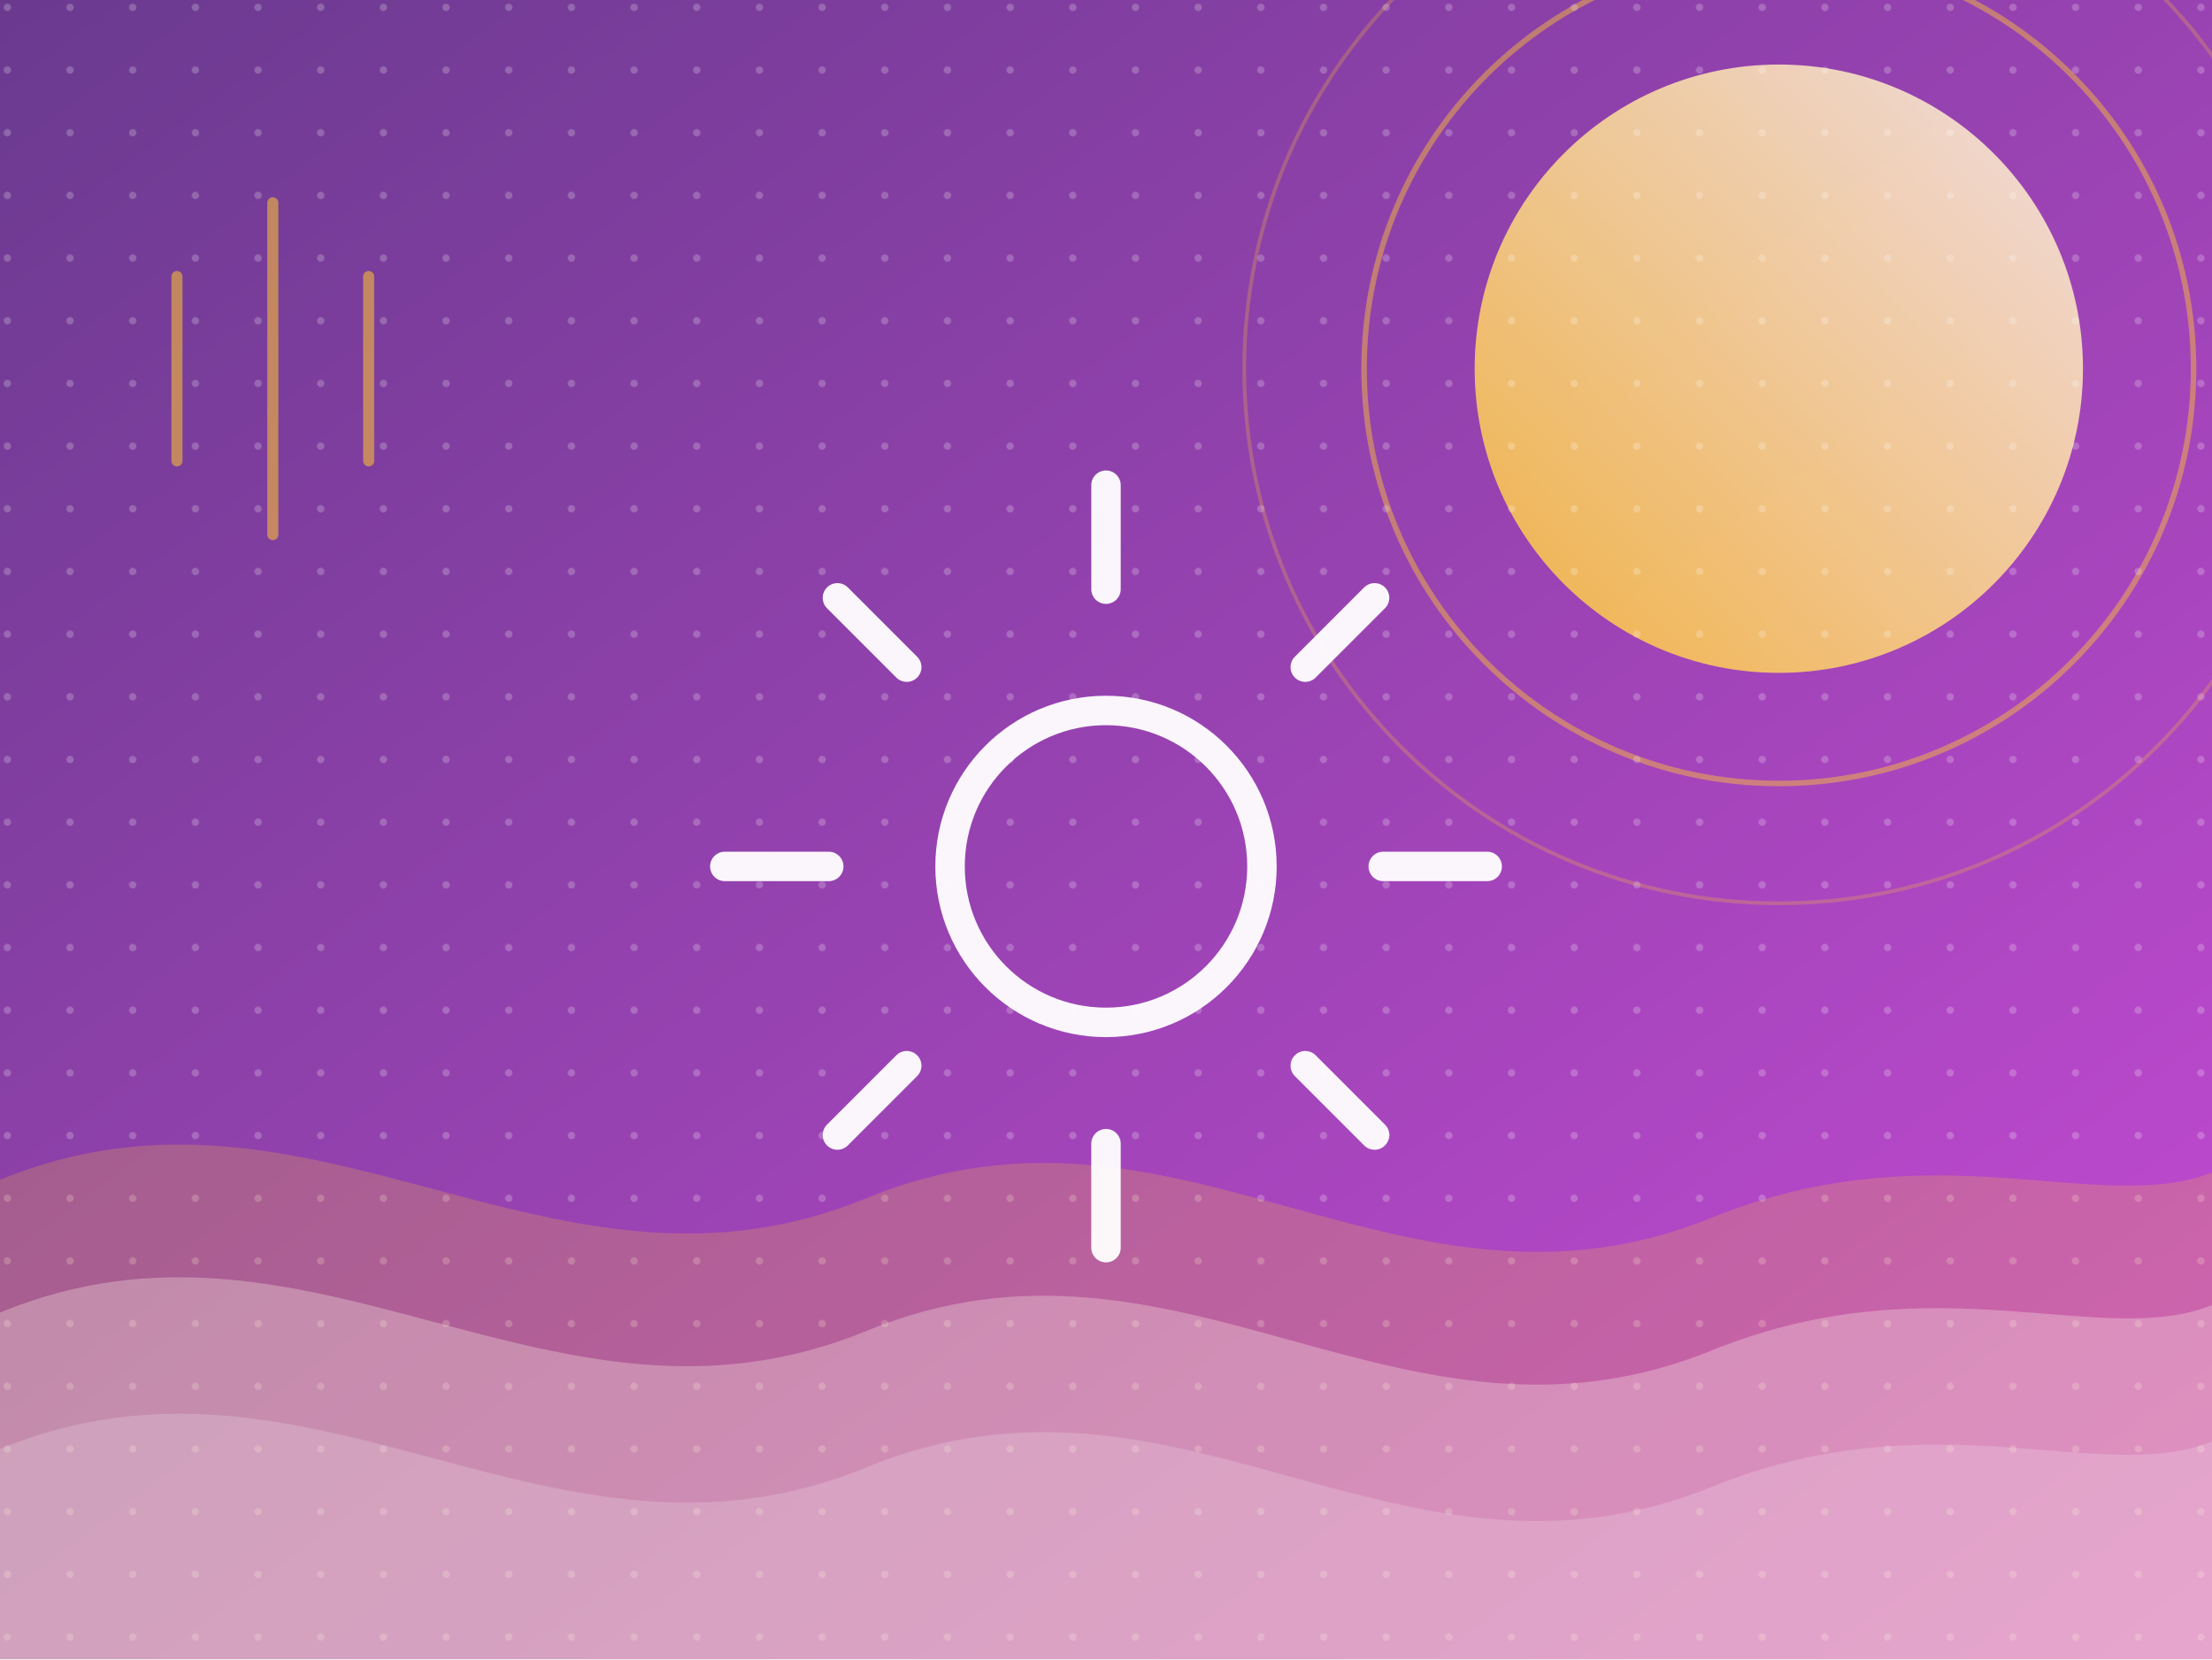
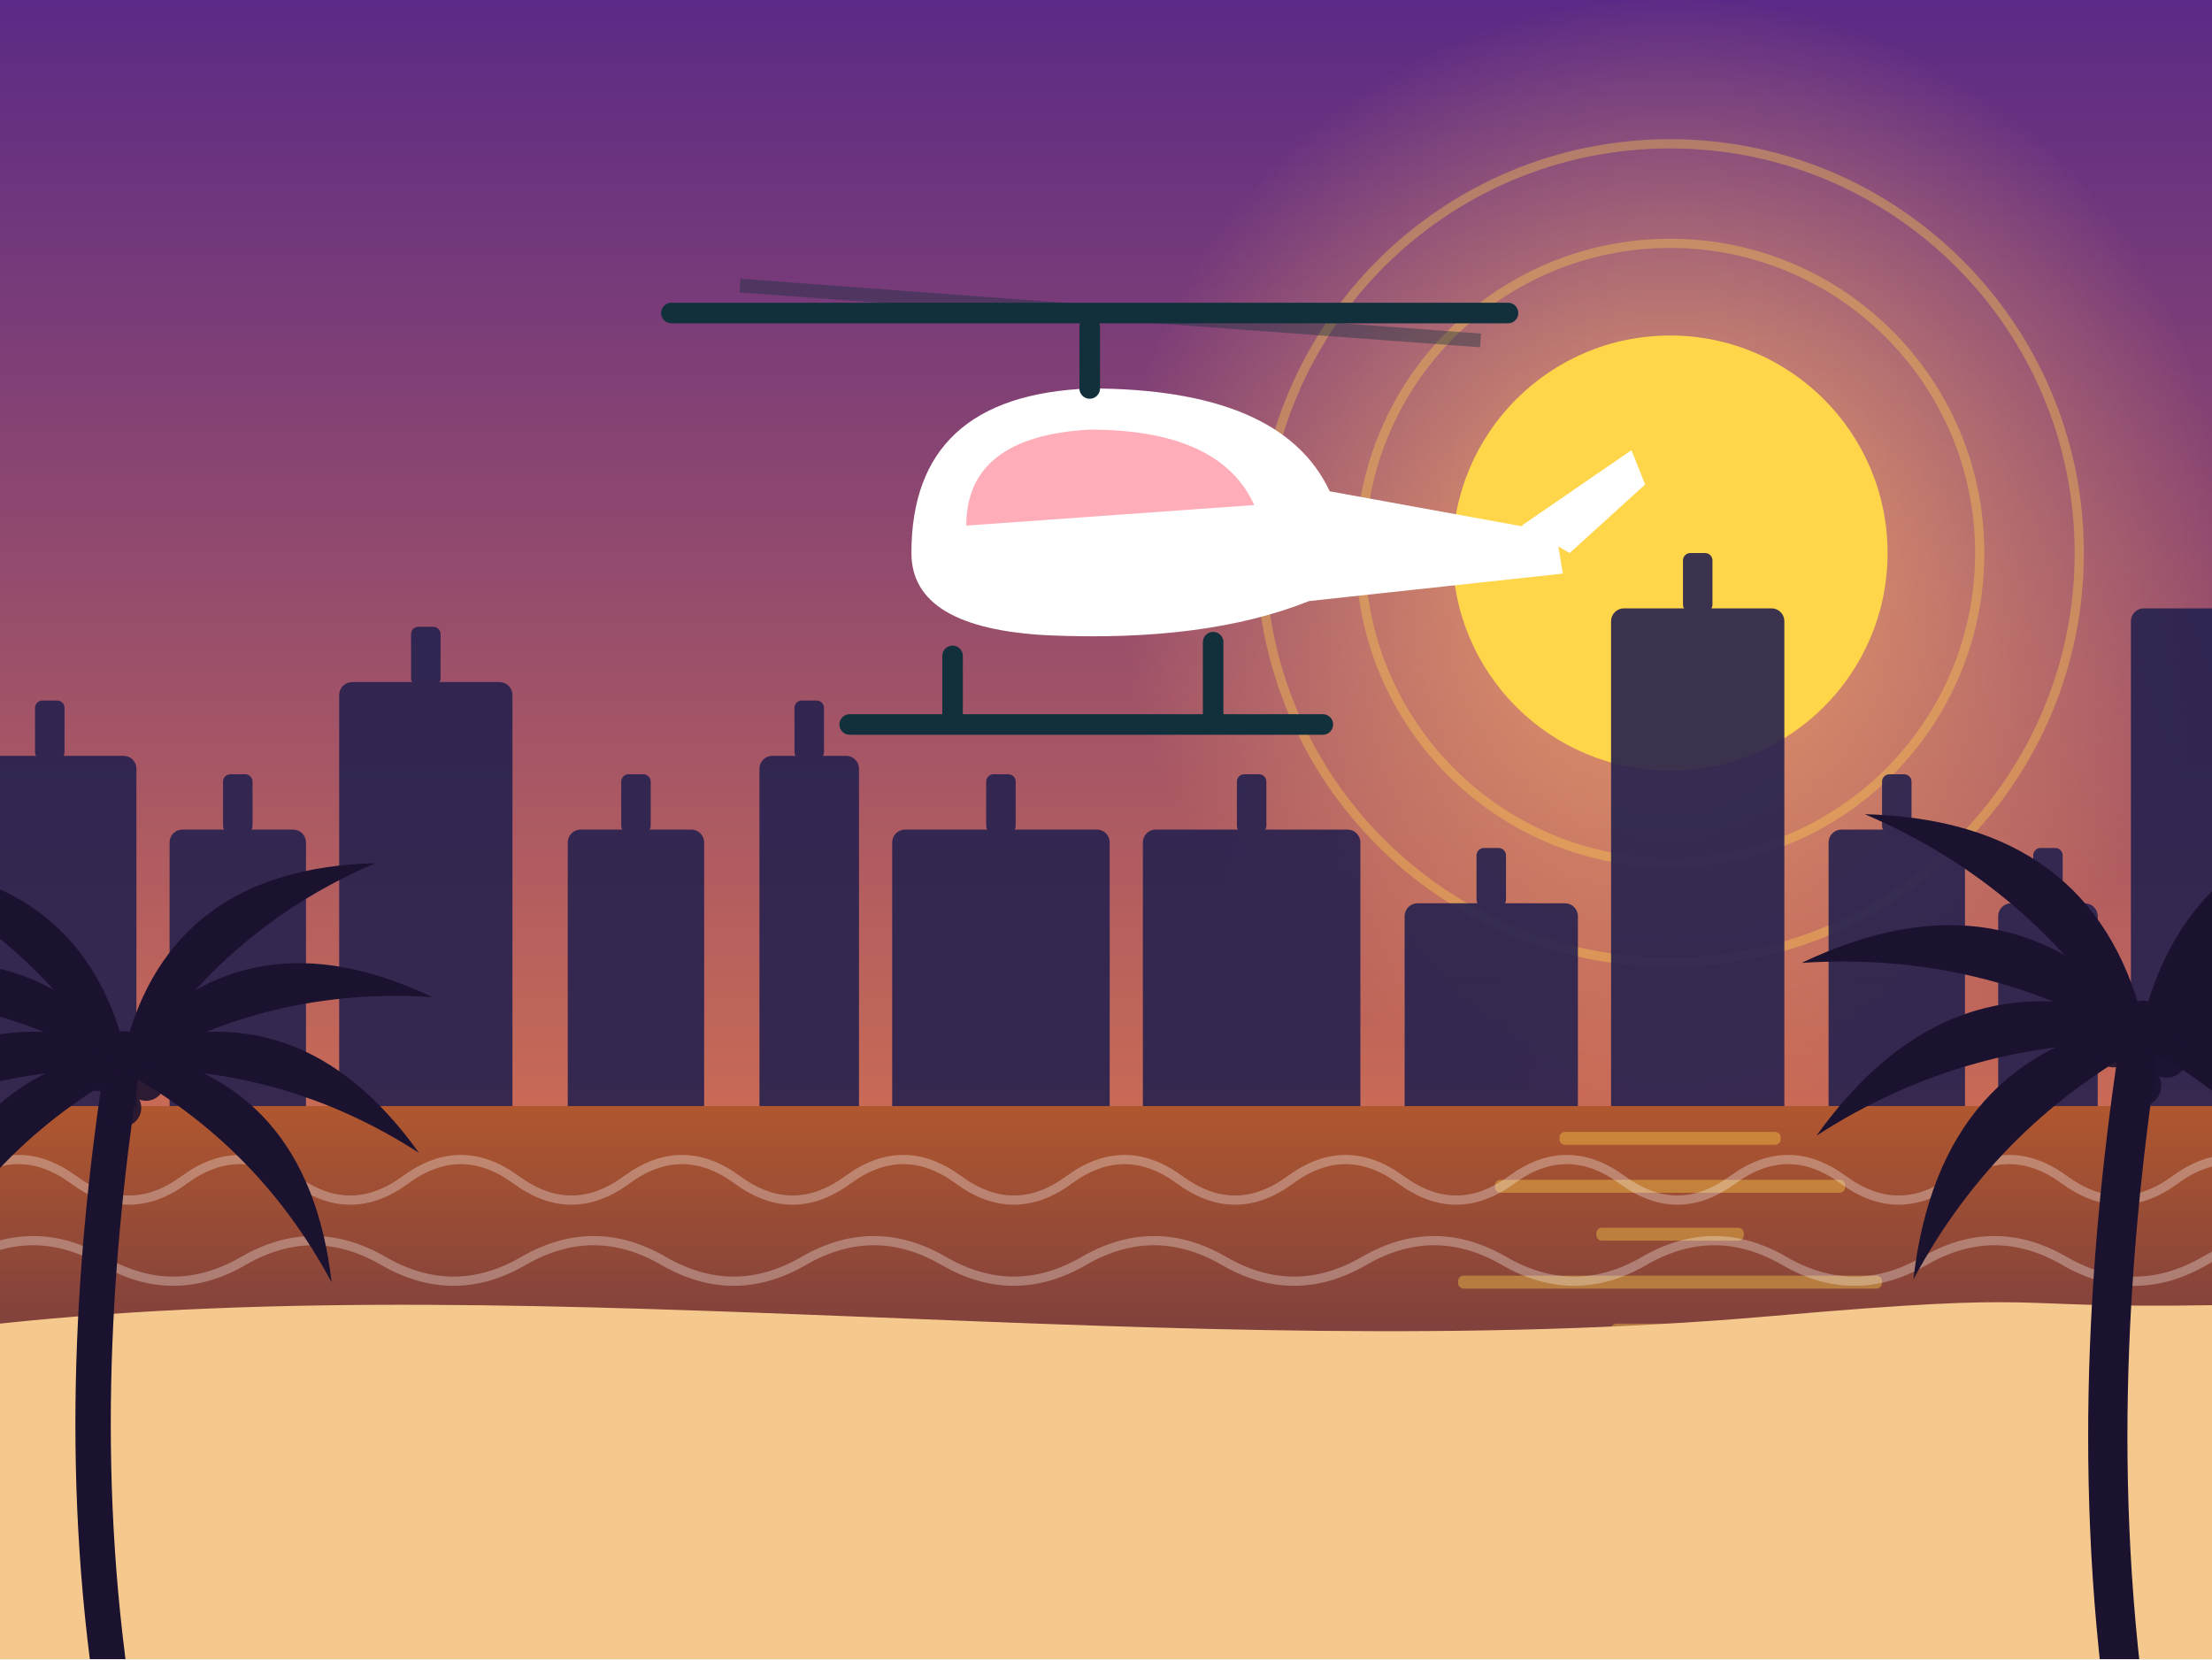
- <svg xmlns="http://www.w3.org/2000/svg" viewBox="0 0 1200 900" width="1200" height="900" role="img" aria-label="adv helicopter">
+ <svg xmlns="http://www.w3.org/2000/svg" viewBox="0 0 1200 900" width="1200" height="900" preserveAspectRatio="xMidYMid slice" role="img" aria-label="A helicopter flying over the Miami skyline">
  <defs>
-     <linearGradient id="g1" x1="0" y1="0" x2="1" y2="1">
-       <stop offset="0" stop-color="#6a3a8f" />
-       <stop offset="1" stop-color="#c84bd6" />
+     <linearGradient id="sky" x1="0" y1="0" x2="0" y2="1">
+       <stop offset="0" stop-color="#5b2a86" />
+       <stop offset="1" stop-color="#ff8a3d" />
    </linearGradient>
-     <linearGradient id="g2" x1="0" y1="1" x2="1" y2="0">
-       <stop offset="0" stop-color="#ffc531" />
-       <stop offset="1" stop-color="#fff6e9" />
+     <linearGradient id="sea" x1="0" y1="0" x2="0" y2="1">
+       <stop offset="0" stop-color="#b0572f" />
+       <stop offset="1" stop-color="#3a2050" />
    </linearGradient>
-     <pattern id="dots" width="34" height="34" patternUnits="userSpaceOnUse">
-       <circle cx="4" cy="4" r="2" fill="#ffffff" opacity=".22" />
-     </pattern>
+     <radialGradient id="glow" cx=".5" cy=".5" r=".5">
+       <stop offset="0" stop-color="#ffb36b" stop-opacity=".85" />
+       <stop offset="1" stop-color="#ffb36b" stop-opacity="0" />
+     </radialGradient>
  </defs>
-   <rect width="1200" height="900" fill="url(#g1)" />
-   <circle cx="965" cy="200" r="165" fill="url(#g2)" opacity=".85" />
-   <circle cx="965" cy="200" r="225" fill="none" stroke="#ffc531" stroke-width="3" opacity=".45" />
-   <circle cx="965" cy="200" r="290" fill="none" stroke="#ffc531" stroke-width="2" opacity=".25" />
-   <rect width="1200" height="900" fill="url(#dots)" />
-   <path d="M0 640 C170 570 300 720 470 650 C640 580 760 730 930 660 C1050 612 1140 660 1200 636 L1200 900 L0 900 Z" fill="#ffc531" opacity=".22" />
-   <path d="M0 712 C170 642 300 792 470 722 C640 652 760 802 930 732 C1050 684 1140 732 1200 708 L1200 900 L0 900 Z" fill="#fff6e9" opacity=".3" />
-   <path d="M0 786 C170 716 300 866 470 796 C640 726 760 876 930 806 C1050 758 1140 806 1200 782 L1200 900 L0 900 Z" fill="#ffffff" opacity=".18" />
-   <g transform="translate(365 235) scale(4.7)" fill="none" stroke="#ffffff" stroke-width="3.4" stroke-linecap="round" stroke-linejoin="round" opacity=".95">
-     <path d="M50 50 m-18 0 a18 18 0 1 0 36 0 a18 18 0 1 0 -36 0 M50 18 L50 6 M50 94 L50 82 M18 50 L6 50 M94 50 L82 50 M27 27 L19 19 M81 81 L73 73 M27 73 L19 81 M81 19 L73 27" />
+   <rect width="1200" height="900" fill="url(#sky)" />
+   <circle cx="906" cy="300" r="300" fill="url(#glow)" />
+   <circle cx="906" cy="300" r="118" fill="#ffd54a" />
+   <g fill="none" stroke="#ffd54a" stroke-width="5" opacity=".35">
+     <circle cx="906" cy="300" r="168" />
+     <circle cx="906" cy="300" r="222" />
  </g>
-   <g stroke="#ffc531" stroke-width="6" stroke-linecap="round" opacity=".55">
-     <path d="M96 150 L96 250" />
-     <path d="M148 110 L148 290" />
-     <path d="M200 150 L200 250" />
+   <g fill="#26214f" opacity=".9">
+     <rect x="-20" y="410" width="94" height="202" rx="7" />
+     <rect x="19.0" y="380" width="16" height="32" rx="4" />
+     <rect x="-12" y="450" width="78" height="6" rx="3" opacity=".4" />
+     <rect x="-12" y="490" width="78" height="6" rx="3" opacity=".4" />
+     <rect x="-12" y="530" width="78" height="6" rx="3" opacity=".4" />
+     <rect x="92" y="450" width="74" height="162" rx="7" />
+     <rect x="121.0" y="420" width="16" height="32" rx="4" />
+     <rect x="100" y="490" width="58" height="6" rx="3" opacity=".4" />
+     <rect x="100" y="530" width="58" height="6" rx="3" opacity=".4" />
+     <rect x="184" y="370" width="94" height="242" rx="7" />
+     <rect x="223.0" y="340" width="16" height="32" rx="4" />
+     <rect x="192" y="410" width="78" height="6" rx="3" opacity=".4" />
+     <rect x="192" y="450" width="78" height="6" rx="3" opacity=".4" />
+     <rect x="192" y="490" width="78" height="6" rx="3" opacity=".4" />
+     <rect x="192" y="530" width="78" height="6" rx="3" opacity=".4" />
+     <rect x="308" y="450" width="74" height="162" rx="7" />
+     <rect x="337.0" y="420" width="16" height="32" rx="4" />
+     <rect x="316" y="490" width="58" height="6" rx="3" opacity=".4" />
+     <rect x="316" y="530" width="58" height="6" rx="3" opacity=".4" />
+     <rect x="412" y="410" width="54" height="202" rx="7" />
+     <rect x="431.0" y="380" width="16" height="32" rx="4" />
+     <rect x="420" y="450" width="38" height="6" rx="3" opacity=".4" />
+     <rect x="420" y="490" width="38" height="6" rx="3" opacity=".4" />
+     <rect x="420" y="530" width="38" height="6" rx="3" opacity=".4" />
+     <rect x="484" y="450" width="118" height="162" rx="7" />
+     <rect x="535.0" y="420" width="16" height="32" rx="4" />
+     <rect x="492" y="490" width="102" height="6" rx="3" opacity=".4" />
+     <rect x="492" y="530" width="102" height="6" rx="3" opacity=".4" />
+     <rect x="620" y="450" width="118" height="162" rx="7" />
+     <rect x="671.0" y="420" width="16" height="32" rx="4" />
+     <rect x="628" y="490" width="102" height="6" rx="3" opacity=".4" />
+     <rect x="628" y="530" width="102" height="6" rx="3" opacity=".4" />
+     <rect x="762" y="490" width="94" height="122" rx="7" />
+     <rect x="801.0" y="460" width="16" height="32" rx="4" />
+     <rect x="770" y="530" width="78" height="6" rx="3" opacity=".4" />
+     <rect x="874" y="330" width="94" height="282" rx="7" />
+     <rect x="913.0" y="300" width="16" height="32" rx="4" />
+     <rect x="882" y="370" width="78" height="6" rx="3" opacity=".4" />
+     <rect x="882" y="410" width="78" height="6" rx="3" opacity=".4" />
+     <rect x="882" y="450" width="78" height="6" rx="3" opacity=".4" />
+     <rect x="882" y="490" width="78" height="6" rx="3" opacity=".4" />
+     <rect x="992" y="450" width="74" height="162" rx="7" />
+     <rect x="1021.0" y="420" width="16" height="32" rx="4" />
+     <rect x="1000" y="490" width="58" height="6" rx="3" opacity=".4" />
+     <rect x="1000" y="530" width="58" height="6" rx="3" opacity=".4" />
+     <rect x="1084" y="490" width="54" height="122" rx="7" />
+     <rect x="1103.0" y="460" width="16" height="32" rx="4" />
+     <rect x="1092" y="530" width="38" height="6" rx="3" opacity=".4" />
+     <rect x="1156" y="330" width="118" height="282" rx="7" />
+     <rect x="1207.0" y="300" width="16" height="32" rx="4" />
+     <rect x="1164" y="370" width="102" height="6" rx="3" opacity=".4" />
+     <rect x="1164" y="410" width="102" height="6" rx="3" opacity=".4" />
+     <rect x="1164" y="450" width="102" height="6" rx="3" opacity=".4" />
+     <rect x="1164" y="490" width="102" height="6" rx="3" opacity=".4" />
+   </g>
+   <rect x="0" y="600" width="1200" height="300" fill="url(#sea)" />
+   <g fill="#ffd54a" opacity=".38">
+     <rect x="846" y="614" width="120" height="7" rx="3" />
+     <rect x="811" y="640" width="190" height="7" rx="3" />
+     <rect x="866" y="666" width="80" height="7" rx="3" />
+     <rect x="791" y="692" width="230" height="7" rx="3" />
+     <rect x="874" y="718" width="64" height="7" rx="3" />
+     <rect x="831" y="744" width="150" height="7" rx="3" />
+   </g>
+   <g fill="none" stroke="#ffffff" stroke-width="5" opacity=".3" stroke-linecap="round">
+     <path d="M-20 640 q 30 -22 60 0 t 60 0 q 30 -22 60 0 t 60 0 q 30 -22 60 0 t 60 0 q 30 -22 60 0 t 60 0 q 30 -22 60 0 t 60 0 q 30 -22 60 0 t 60 0 q 30 -22 60 0 t 60 0 q 30 -22 60 0 t 60 0 q 30 -22 60 0 t 60 0 q 30 -22 60 0 t 60 0 q 30 -22 60 0 t 60 0" />
+     <path d="M-20 684 q 38 -22 76 0 t 76 0 q 38 -22 76 0 t 76 0 q 38 -22 76 0 t 76 0 q 38 -22 76 0 t 76 0 q 38 -22 76 0 t 76 0 q 38 -22 76 0 t 76 0 q 38 -22 76 0 t 76 0 q 38 -22 76 0 t 76 0 q 38 -22 76 0 t 76 0" />
+   </g>
+   <path d="M0 718 C300 686 640 742 960 714 C1120 700 1080 710 1200 708 L1200 900 L0 900 Z" fill="#f5c98d" />
+   <g transform="translate(60 912) scale(1.28)">
+     <path d="M0 0 C-14 -100 -6 -192 6 -268" stroke="#1b1230" stroke-width="15" fill="none" stroke-linecap="round" />
+     <g transform="translate(6 -268)">
+       <g fill="#1b1230">
+         <path d="M0 0 Q64 -46 132 8 Q66 -12 0 9 Z" transform="rotate(-40)" />
+         <path d="M0 0 Q64 -46 132 8 Q66 -12 0 9 Z" transform="rotate(-13)" />
+         <path d="M0 0 Q64 -46 132 8 Q66 -12 0 9 Z" transform="rotate(16)" />
+         <path d="M0 0 Q64 -46 132 8 Q66 -12 0 9 Z" transform="rotate(45)" />
+         <g transform="scale(-1,1)">
+           <path d="M0 0 Q64 -46 132 8 Q66 -12 0 9 Z" transform="rotate(-40)" />
+           <path d="M0 0 Q64 -46 132 8 Q66 -12 0 9 Z" transform="rotate(-13)" />
+           <path d="M0 0 Q64 -46 132 8 Q66 -12 0 9 Z" transform="rotate(16)" />
+           <path d="M0 0 Q64 -46 132 8 Q66 -12 0 9 Z" transform="rotate(45)" />
+         </g>
+       </g>
+       <g fill="#1b1230" opacity=".9">
+         <circle cx="-11" cy="10" r="8" />
+         <circle cx="9" cy="14" r="8" />
+         <circle cx="-1" cy="25" r="8" />
+       </g>
+     </g>
+   </g>
+   <g transform="translate(1154 934) scale(1.42)">
+     <path d="M0 0 C-14 -100 -6 -192 6 -268" stroke="#1b1230" stroke-width="15" fill="none" stroke-linecap="round" />
+     <g transform="translate(6 -268)">
+       <g fill="#1b1230">
+         <path d="M0 0 Q64 -46 132 8 Q66 -12 0 9 Z" transform="rotate(-40)" />
+         <path d="M0 0 Q64 -46 132 8 Q66 -12 0 9 Z" transform="rotate(-13)" />
+         <path d="M0 0 Q64 -46 132 8 Q66 -12 0 9 Z" transform="rotate(16)" />
+         <path d="M0 0 Q64 -46 132 8 Q66 -12 0 9 Z" transform="rotate(45)" />
+         <g transform="scale(-1,1)">
+           <path d="M0 0 Q64 -46 132 8 Q66 -12 0 9 Z" transform="rotate(-40)" />
+           <path d="M0 0 Q64 -46 132 8 Q66 -12 0 9 Z" transform="rotate(-13)" />
+           <path d="M0 0 Q64 -46 132 8 Q66 -12 0 9 Z" transform="rotate(16)" />
+           <path d="M0 0 Q64 -46 132 8 Q66 -12 0 9 Z" transform="rotate(45)" />
+         </g>
+       </g>
+       <g fill="#1b1230" opacity=".9">
+         <circle cx="-11" cy="10" r="8" />
+         <circle cx="9" cy="14" r="8" />
+         <circle cx="-1" cy="25" r="8" />
+       </g>
+     </g>
+   </g>
+   <g transform="translate(580 300) scale(1.86)">
+     <path d="M-46 0 Q-46 -46 6 -48 Q62 -48 76 -18 L142 -6 L144 6 L70 14 Q40 26 -6 24 Q-46 22 -46 0 Z" fill="#ffffff" />
+     <path d="M-30 -8 Q-30 -34 6 -36 Q44 -36 54 -14 Z" fill="#ff5d73" opacity=".5" />
+     <path d="M132 -8 L164 -30 L168 -20 L146 0 Z" fill="#ffffff" />
+     <g stroke="#12303c" stroke-width="6" stroke-linecap="round">
+       <path d="M6 -48 L6 -66" />
+       <path d="M-116 -70 L128 -70" />
+       <path d="M-34 30 L-34 48" />
+       <path d="M42 26 L42 48" />
+       <path d="M-64 50 L74 50" />
+     </g>
+     <path d="M-96 -78 L120 -62" stroke="#12303c" stroke-width="4" opacity=".4" />
  </g>
</svg>
